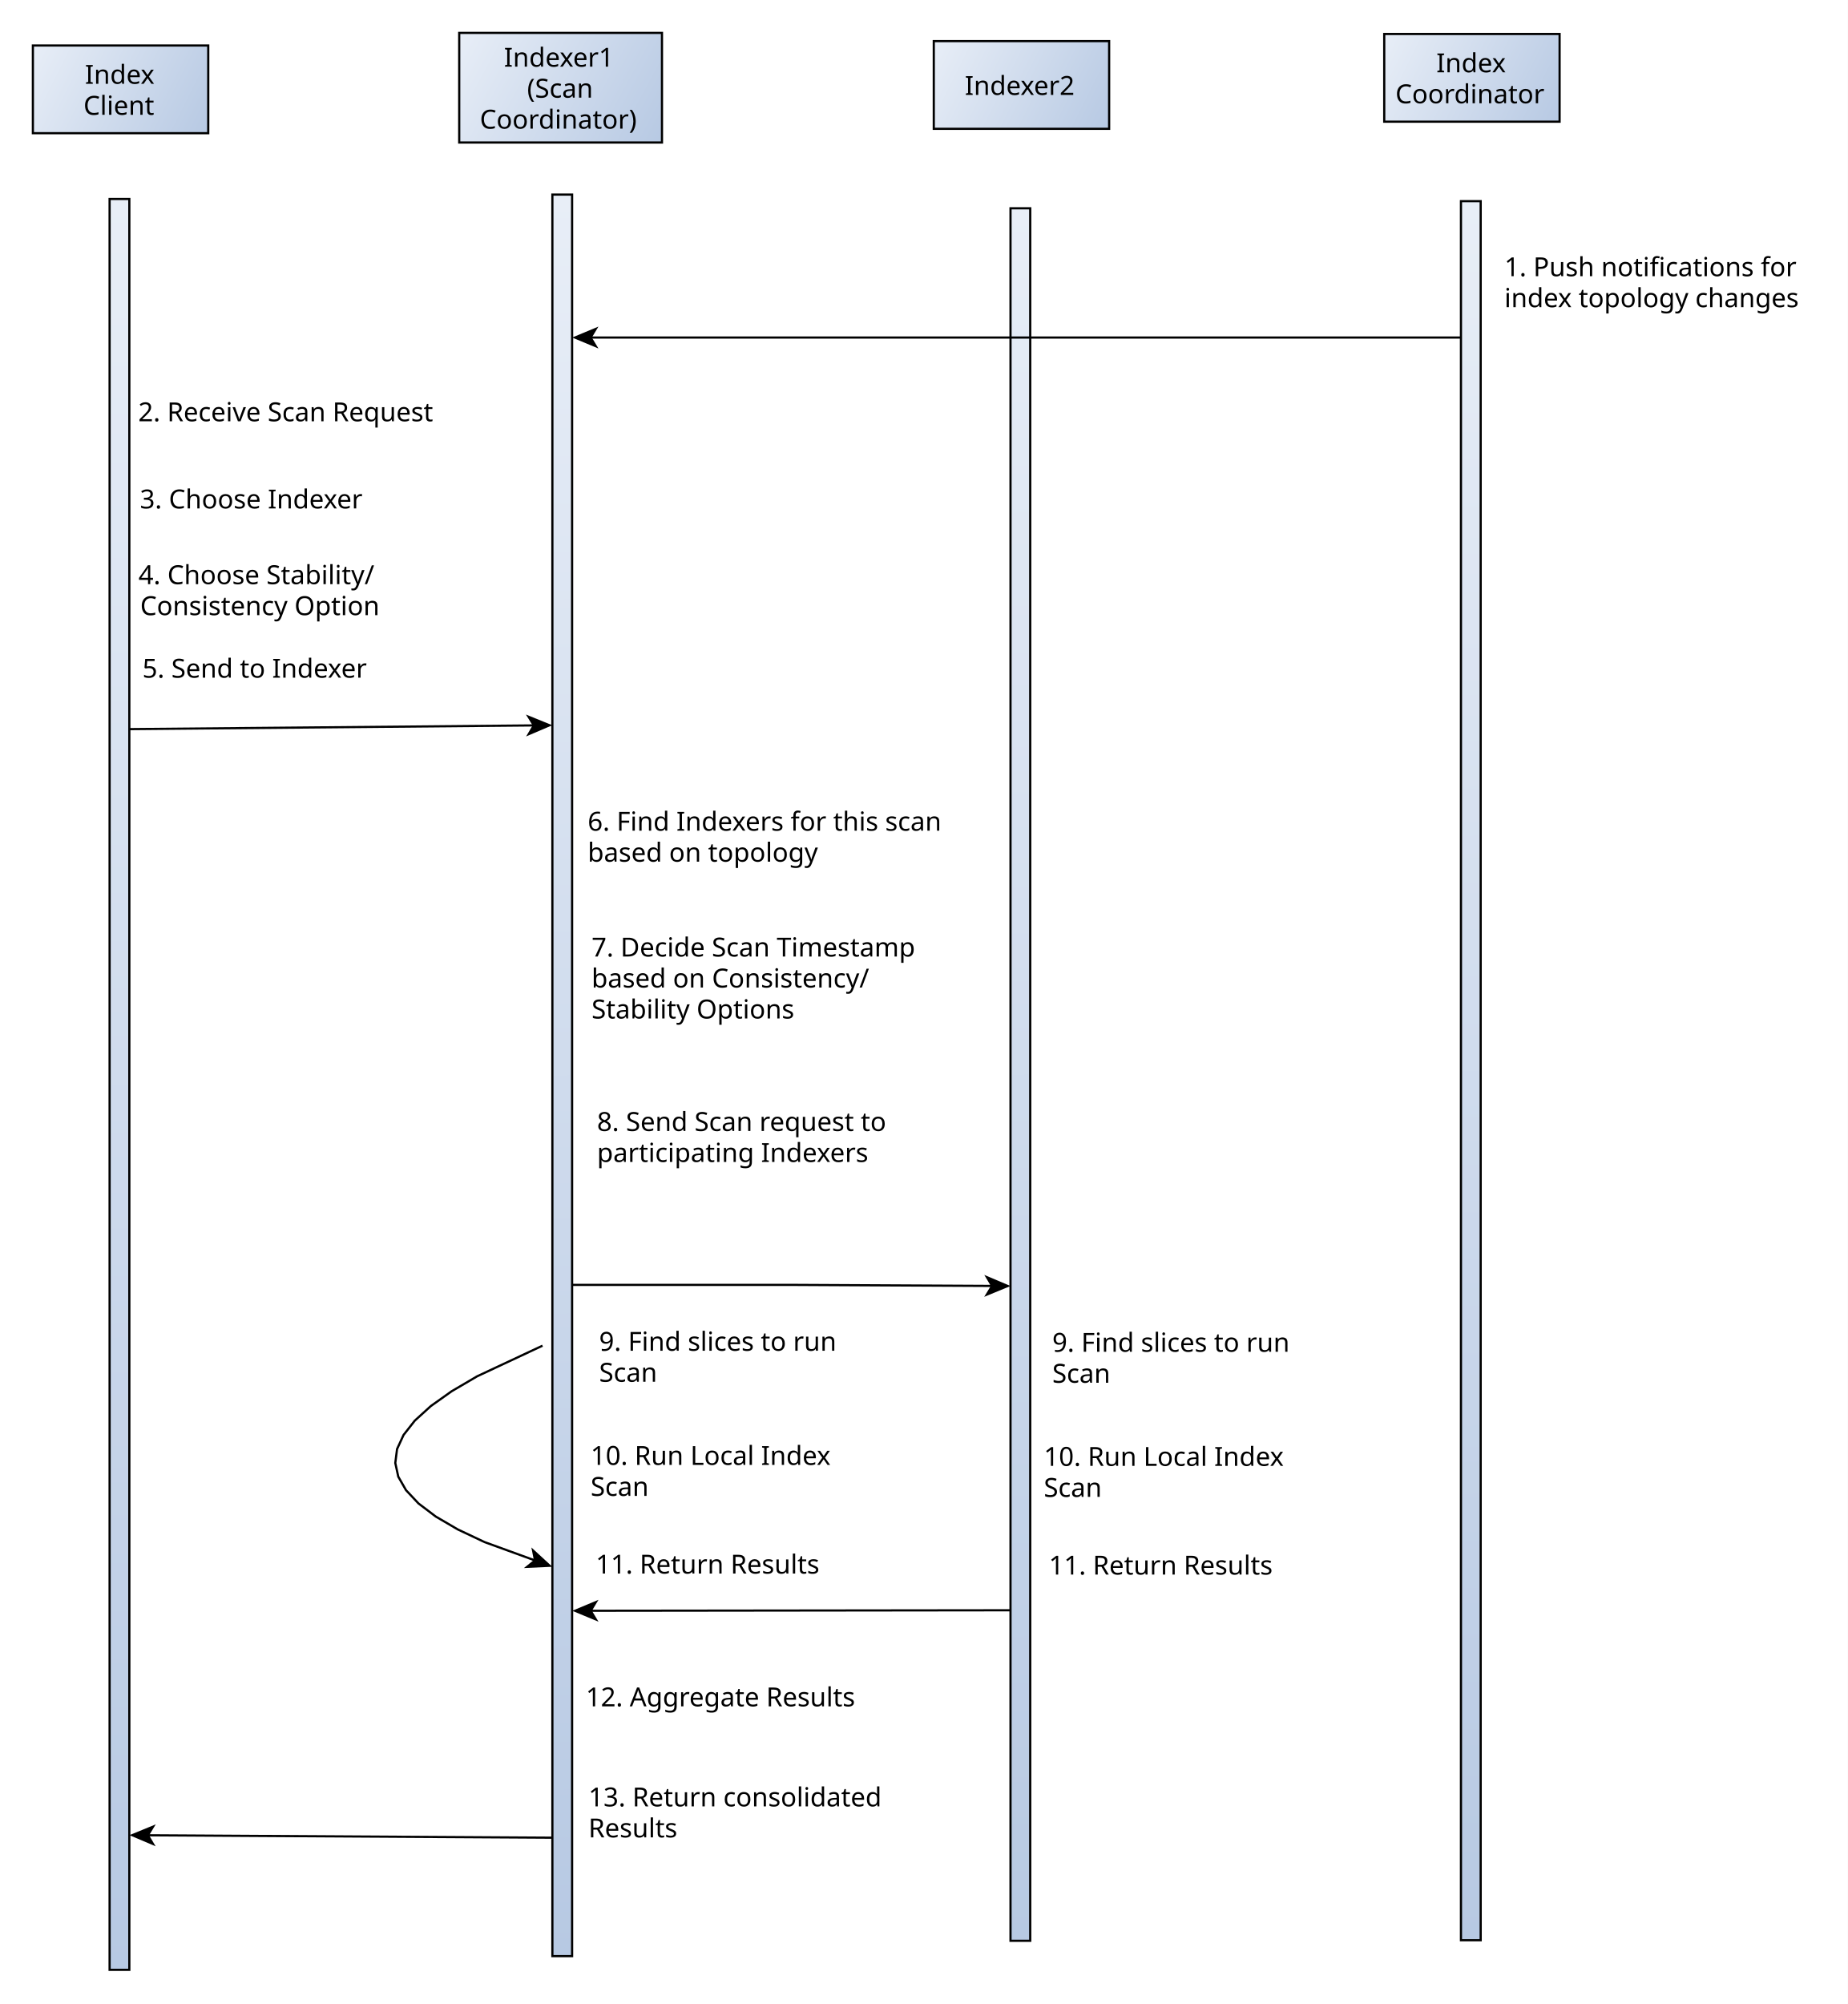
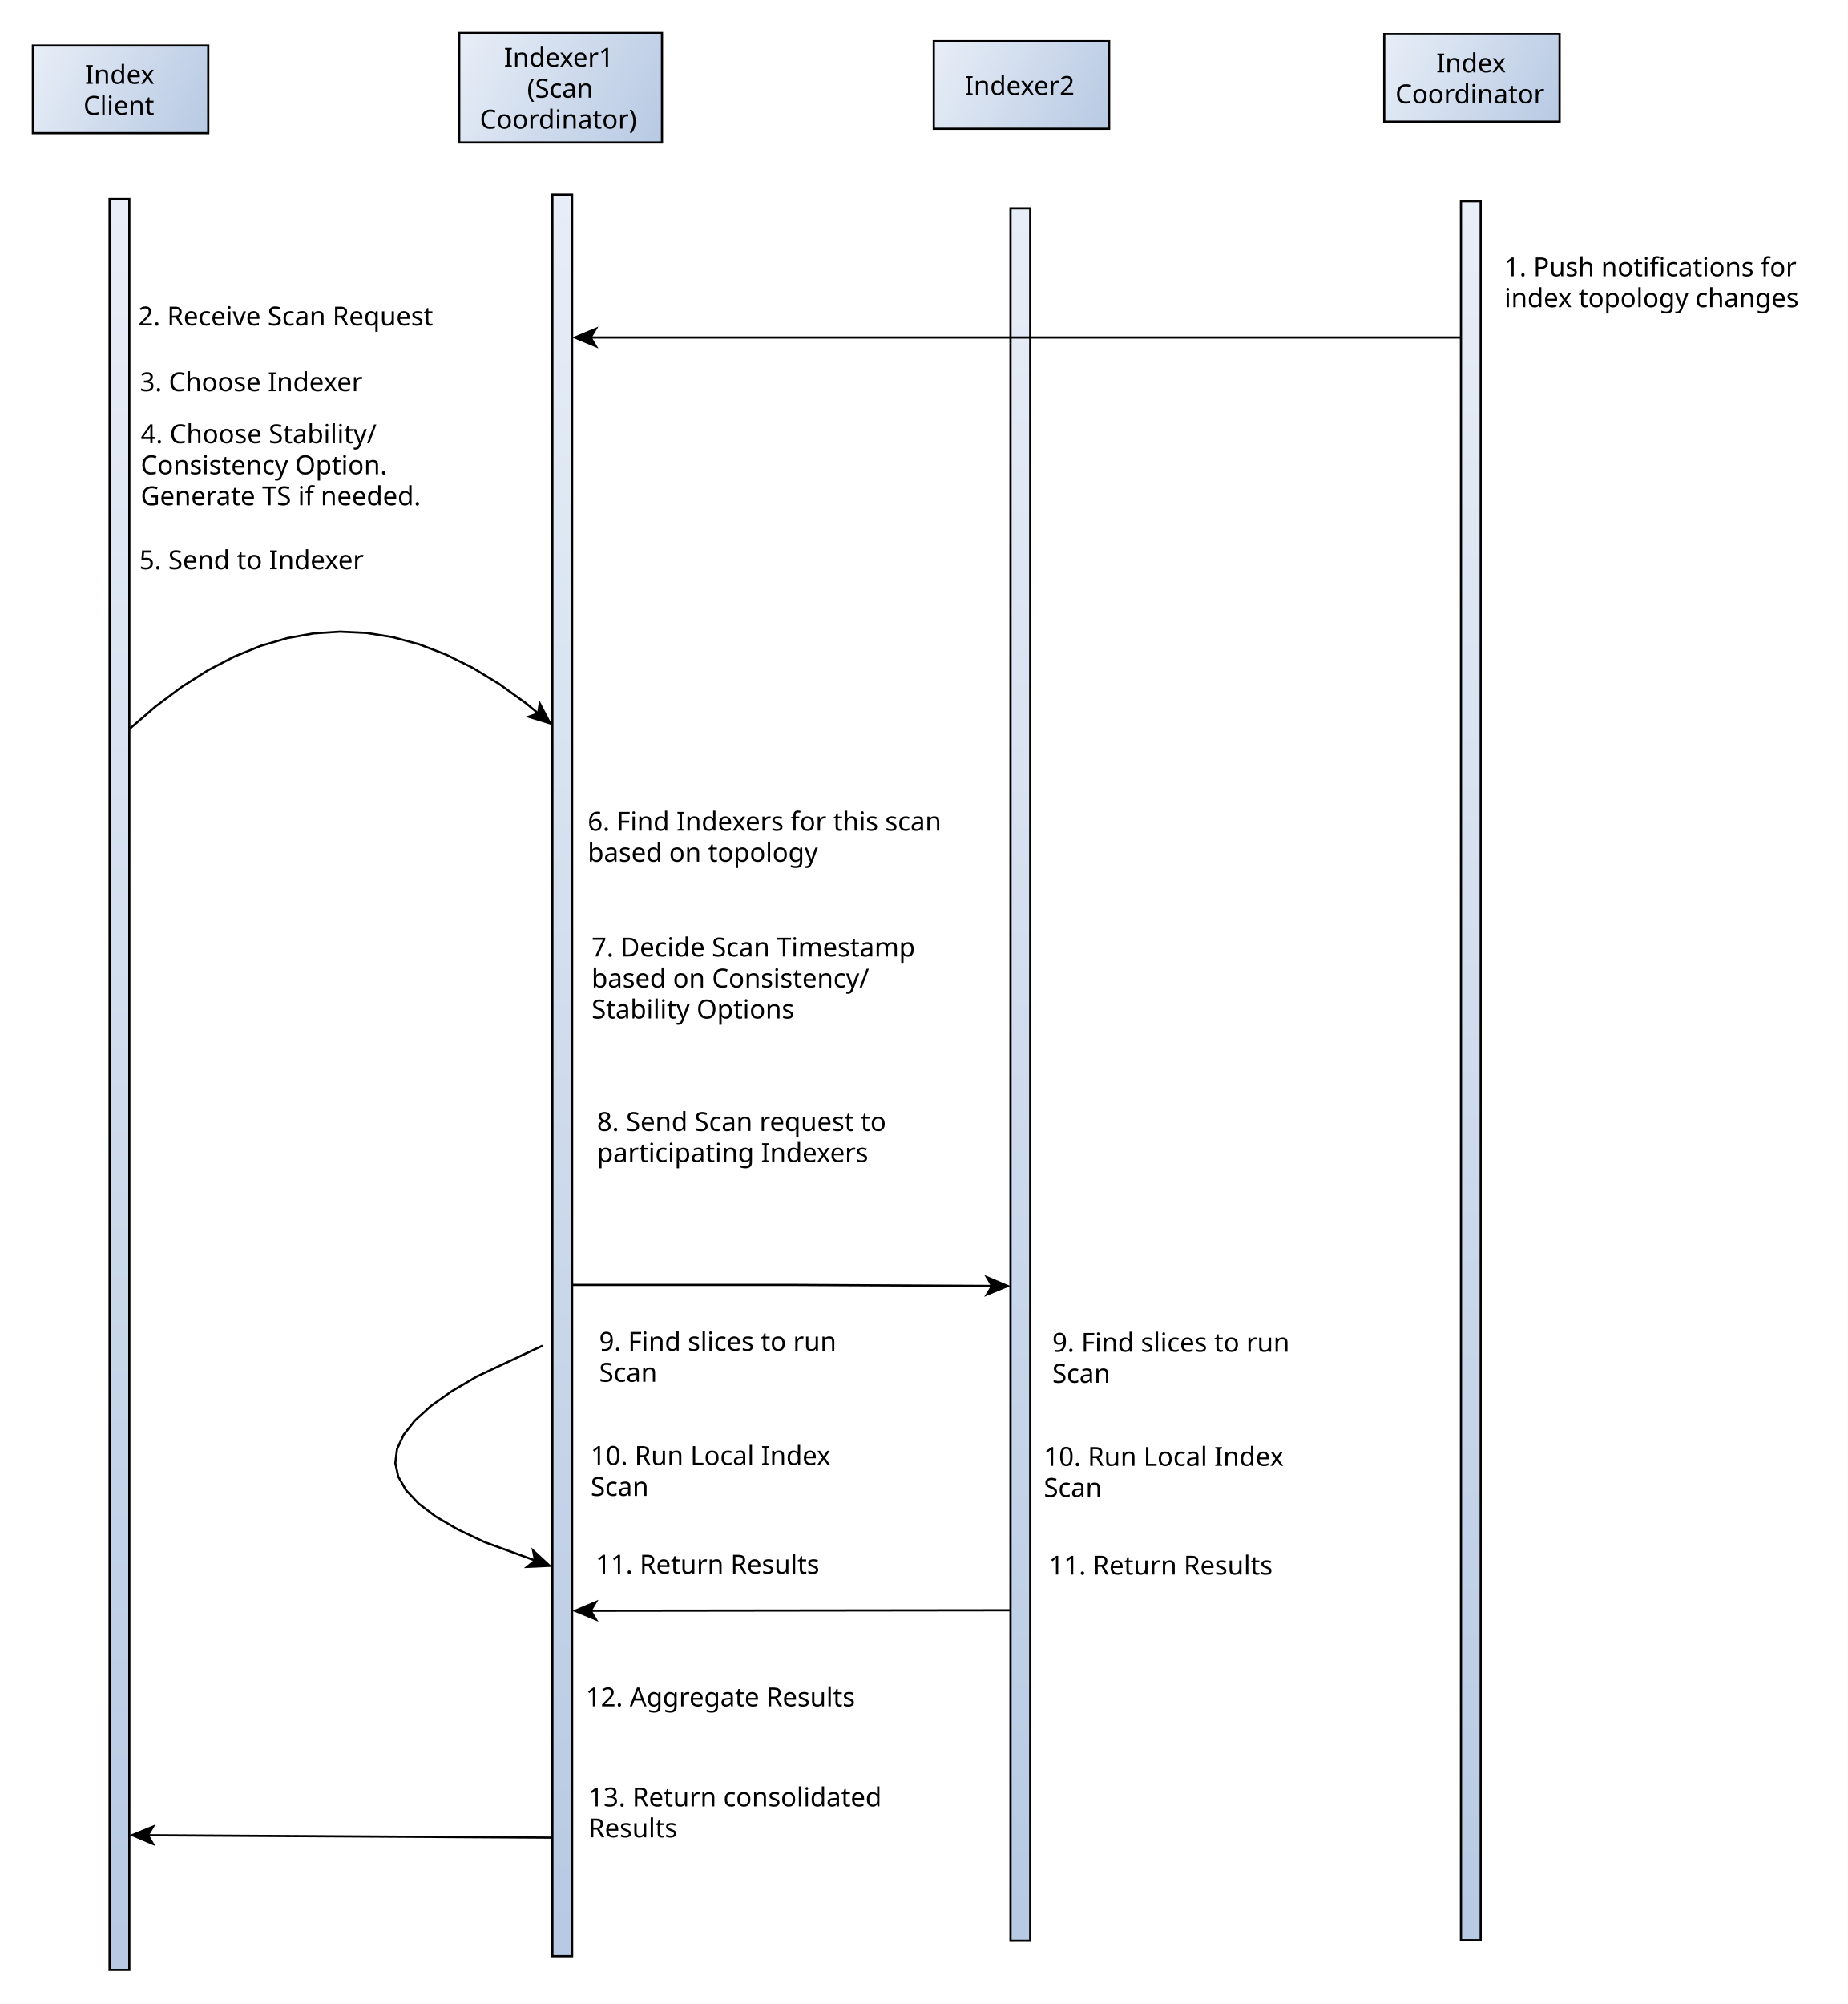
- <svg xmlns="http://www.w3.org/2000/svg" fill-opacity="1" color-rendering="auto" color-interpolation="auto" stroke="black" text-rendering="auto" stroke-linecap="square" width="843" stroke-miterlimit="10" stroke-opacity="1" shape-rendering="auto" fill="black" stroke-dasharray="none" font-weight="normal" stroke-width="1" height="914" font-family="'Dialog'" font-style="normal" stroke-linejoin="miter" font-size="12" stroke-dashoffset="0" image-rendering="auto">
+ <svg xmlns="http://www.w3.org/2000/svg" fill-opacity="1" color-rendering="auto" color-interpolation="auto" stroke="black" text-rendering="auto" stroke-linecap="square" width="843" stroke-miterlimit="10" stroke-opacity="1" shape-rendering="auto" fill="black" stroke-dasharray="none" font-weight="normal" stroke-width="1" height="914" font-family="'Dialog'" font-style="normal" stroke-linejoin="miter" font-size="12px" stroke-dashoffset="0" image-rendering="auto">
  <defs id="genericDefs" />
  <g>
    <defs id="defs1">
      <linearGradient x1="163" gradientUnits="userSpaceOnUse" x2="172" y1="177.75" y2="985.417" id="linearGradient1" spreadMethod="reflect">
        <stop stop-opacity="1" stop-color="rgb(232,238,247)" offset="0%" />
        <stop stop-opacity="1" stop-color="rgb(183,201,227)" offset="100%" />
      </linearGradient>
      <linearGradient x1="128" gradientUnits="userSpaceOnUse" x2="208" y1="107.75" y2="147.75" id="linearGradient2" spreadMethod="reflect">
        <stop stop-opacity="1" stop-color="rgb(232,238,247)" offset="0%" />
        <stop stop-opacity="1" stop-color="rgb(183,201,227)" offset="100%" />
      </linearGradient>
      <linearGradient x1="365" gradientUnits="userSpaceOnUse" x2="374" y1="175.75" y2="979.167" id="linearGradient3" spreadMethod="reflect">
        <stop stop-opacity="1" stop-color="rgb(232,238,247)" offset="0%" />
        <stop stop-opacity="1" stop-color="rgb(183,201,227)" offset="100%" />
      </linearGradient>
      <linearGradient x1="322.5" gradientUnits="userSpaceOnUse" x2="415" y1="102" y2="152" id="linearGradient4" spreadMethod="reflect">
        <stop stop-opacity="1" stop-color="rgb(232,238,247)" offset="0%" />
        <stop stop-opacity="1" stop-color="rgb(183,201,227)" offset="100%" />
      </linearGradient>
      <linearGradient x1="574" gradientUnits="userSpaceOnUse" x2="583" y1="182" y2="972.167" id="linearGradient5" spreadMethod="reflect">
        <stop stop-opacity="1" stop-color="rgb(232,238,247)" offset="0%" />
        <stop stop-opacity="1" stop-color="rgb(183,201,227)" offset="100%" />
      </linearGradient>
      <linearGradient x1="539" gradientUnits="userSpaceOnUse" x2="619" y1="105.75" y2="145.75" id="linearGradient6" spreadMethod="reflect">
        <stop stop-opacity="1" stop-color="rgb(232,238,247)" offset="0%" />
        <stop stop-opacity="1" stop-color="rgb(183,201,227)" offset="100%" />
      </linearGradient>
      <linearGradient x1="779.5" gradientUnits="userSpaceOnUse" x2="788.5" y1="178.75" y2="971.917" id="linearGradient7" spreadMethod="reflect">
        <stop stop-opacity="1" stop-color="rgb(232,238,247)" offset="0%" />
        <stop stop-opacity="1" stop-color="rgb(183,201,227)" offset="100%" />
      </linearGradient>
      <linearGradient x1="744.5" gradientUnits="userSpaceOnUse" x2="824.5" y1="102.5" y2="142.5" id="linearGradient8" spreadMethod="reflect">
        <stop stop-opacity="1" stop-color="rgb(232,238,247)" offset="0%" />
        <stop stop-opacity="1" stop-color="rgb(183,201,227)" offset="100%" />
      </linearGradient>
      <clipPath clipPathUnits="userSpaceOnUse" id="clipPath1">
        <path d="M0 0 L843 0 L843 914 L0 914 L0 0 Z" />
      </clipPath>
      <clipPath clipPathUnits="userSpaceOnUse" id="clipPath2">
        <path d="M113 87 L956 87 L956 1001 L113 1001 L113 87 Z" />
      </clipPath>
    </defs>
    <g fill="white" text-rendering="geometricPrecision" shape-rendering="geometricPrecision" transform="translate(-113,-87)" stroke="white">
      <rect x="113" width="843" height="914" y="87" clip-path="url(#clipPath2)" stroke="none" />
    </g>
    <g fill="url(#linearGradient1)" text-rendering="geometricPrecision" shape-rendering="geometricPrecision" transform="matrix(1,0,0,1,-113,-87)" stroke="url(#linearGradient1)">
      <path d="M163 177.75 L172 177.75 L172 985.417 L163 985.417 Z" clip-path="url(#clipPath2)" stroke="none" />
    </g>
    <g text-rendering="geometricPrecision" stroke-miterlimit="1.45" shape-rendering="geometricPrecision" transform="matrix(1,0,0,1,-113,-87)" stroke-linecap="butt">
      <path fill="none" d="M163 177.75 L172 177.75 L172 985.417 L163 985.417 Z" clip-path="url(#clipPath2)" />
    </g>
    <g fill="url(#linearGradient2)" text-rendering="geometricPrecision" shape-rendering="geometricPrecision" transform="matrix(1,0,0,1,-113,-87)" stroke="url(#linearGradient2)">
      <path d="M128 107.75 L208 107.75 L208 147.75 L128 147.75 Z" clip-path="url(#clipPath2)" stroke="none" />
    </g>
    <g text-rendering="geometricPrecision" stroke-miterlimit="1.45" shape-rendering="geometricPrecision" transform="matrix(1,0,0,1,-113,-87)" stroke-linecap="butt">
      <path fill="none" d="M128 107.75 L208 107.75 L208 147.75 L128 147.75 Z" clip-path="url(#clipPath2)" />
      <text x="151.749" xml:space="preserve" y="125.219" font-family="sans-serif" clip-path="url(#clipPath2)" stroke="none">Index</text>
      <text x="151.069" xml:space="preserve" y="139.352" font-family="sans-serif" clip-path="url(#clipPath2)" stroke="none">Client</text>
    </g>
    <g fill="url(#linearGradient3)" text-rendering="geometricPrecision" shape-rendering="geometricPrecision" transform="matrix(1,0,0,1,-113,-87)" stroke="url(#linearGradient3)">
      <path d="M365 175.75 L374 175.75 L374 979.167 L365 979.167 Z" clip-path="url(#clipPath2)" stroke="none" />
    </g>
    <g text-rendering="geometricPrecision" stroke-miterlimit="1.45" shape-rendering="geometricPrecision" transform="matrix(1,0,0,1,-113,-87)" stroke-linecap="butt">
      <path fill="none" d="M365 175.75 L374 175.75 L374 979.167 L365 979.167 Z" clip-path="url(#clipPath2)" />
    </g>
    <g fill="url(#linearGradient4)" text-rendering="geometricPrecision" shape-rendering="geometricPrecision" transform="matrix(1,0,0,1,-113,-87)" stroke="url(#linearGradient4)">
      <path d="M322.5 102 L415 102 L415 152 L322.5 152 Z" clip-path="url(#clipPath2)" stroke="none" />
    </g>
    <g text-rendering="geometricPrecision" stroke-miterlimit="1.45" shape-rendering="geometricPrecision" transform="matrix(1,0,0,1,-113,-87)" stroke-linecap="butt">
      <path fill="none" d="M322.5 102 L415 102 L415 152 L322.5 152 Z" clip-path="url(#clipPath2)" />
      <text x="342.907" xml:space="preserve" y="117.402" font-family="sans-serif" clip-path="url(#clipPath2)" stroke="none">Indexer1</text>
      <text x="353.457" xml:space="preserve" y="131.535" font-family="sans-serif" clip-path="url(#clipPath2)" stroke="none">(Scan</text>
      <text x="331.889" xml:space="preserve" y="145.668" font-family="sans-serif" clip-path="url(#clipPath2)" stroke="none">Coordinator)</text>
    </g>
    <g fill="url(#linearGradient5)" text-rendering="geometricPrecision" shape-rendering="geometricPrecision" transform="matrix(1,0,0,1,-113,-87)" stroke="url(#linearGradient5)">
      <path d="M574 182 L583 182 L583 972.167 L574 972.167 Z" clip-path="url(#clipPath2)" stroke="none" />
    </g>
    <g text-rendering="geometricPrecision" stroke-miterlimit="1.45" shape-rendering="geometricPrecision" transform="matrix(1,0,0,1,-113,-87)" stroke-linecap="butt">
      <path fill="none" d="M574 182 L583 182 L583 972.167 L574 972.167 Z" clip-path="url(#clipPath2)" />
    </g>
    <g fill="url(#linearGradient6)" text-rendering="geometricPrecision" shape-rendering="geometricPrecision" transform="matrix(1,0,0,1,-113,-87)" stroke="url(#linearGradient6)">
      <path d="M539 105.75 L619 105.75 L619 145.75 L539 145.75 Z" clip-path="url(#clipPath2)" stroke="none" />
    </g>
    <g text-rendering="geometricPrecision" stroke-miterlimit="1.45" shape-rendering="geometricPrecision" transform="matrix(1,0,0,1,-113,-87)" stroke-linecap="butt">
      <path fill="none" d="M539 105.75 L619 105.75 L619 145.75 L539 145.75 Z" clip-path="url(#clipPath2)" />
      <text x="553.157" xml:space="preserve" y="130.285" font-family="sans-serif" clip-path="url(#clipPath2)" stroke="none">Indexer2</text>
    </g>
    <g text-rendering="geometricPrecision" stroke-miterlimit="1.45" shape-rendering="geometricPrecision" font-family="sans-serif" transform="matrix(1,0,0,1,-113,-87)" stroke-linecap="butt">
-       <text x="176.053" xml:space="preserve" y="279.135" clip-path="url(#clipPath2)" stroke="none">2. Receive Scan Request</text>
+       <text x="176.053" xml:space="preserve" y="235.431" clip-path="url(#clipPath2)" stroke="none">2. Receive Scan Request</text>
    </g>
    <g text-rendering="geometricPrecision" stroke-miterlimit="1.45" shape-rendering="geometricPrecision" font-family="sans-serif" transform="matrix(1,0,0,1,-113,-87)" stroke-linecap="butt">
-       <text x="176.815" xml:space="preserve" y="318.885" clip-path="url(#clipPath2)" stroke="none">3. Choose Indexer</text>
-       <text x="177.96" xml:space="preserve" y="396.085" clip-path="url(#clipPath2)" stroke="none">5. Send to Indexer</text>
-       <text x="176.169" xml:space="preserve" y="353.419" clip-path="url(#clipPath2)" stroke="none">4. Choose Stability/</text>
-       <text x="176.946" xml:space="preserve" y="367.552" clip-path="url(#clipPath2)" stroke="none">Consistency Option</text>
+       <text x="176.815" xml:space="preserve" y="265.431" clip-path="url(#clipPath2)" stroke="none">3. Choose Indexer</text>
+       <text x="176.56" xml:space="preserve" y="346.592" clip-path="url(#clipPath2)" stroke="none">5. Send to Indexer</text>
      <text x="381.113" xml:space="preserve" y="465.869" clip-path="url(#clipPath2)" stroke="none">6. Find Indexers for this scan</text>
      <text x="381.113" xml:space="preserve" y="480.002" clip-path="url(#clipPath2)" stroke="none">based on topology</text>
    </g>
    <g fill="url(#linearGradient7)" text-rendering="geometricPrecision" shape-rendering="geometricPrecision" transform="matrix(1,0,0,1,-113,-87)" stroke="url(#linearGradient7)">
      <path d="M779.5 178.75 L788.5 178.75 L788.5 971.917 L779.5 971.917 Z" clip-path="url(#clipPath2)" stroke="none" />
    </g>
    <g text-rendering="geometricPrecision" stroke-miterlimit="1.45" shape-rendering="geometricPrecision" transform="matrix(1,0,0,1,-113,-87)" stroke-linecap="butt">
      <path fill="none" d="M779.5 178.75 L788.5 178.75 L788.5 971.917 L779.5 971.917 Z" clip-path="url(#clipPath2)" />
    </g>
    <g fill="url(#linearGradient8)" text-rendering="geometricPrecision" shape-rendering="geometricPrecision" transform="matrix(1,0,0,1,-113,-87)" stroke="url(#linearGradient8)">
      <path d="M744.5 102.5 L824.5 102.5 L824.5 142.5 L744.5 142.5 Z" clip-path="url(#clipPath2)" stroke="none" />
    </g>
    <g text-rendering="geometricPrecision" stroke-miterlimit="1.45" shape-rendering="geometricPrecision" transform="matrix(1,0,0,1,-113,-87)" stroke-linecap="butt">
      <path fill="none" d="M744.5 102.5 L824.5 102.5 L824.5 142.5 L744.5 142.5 Z" clip-path="url(#clipPath2)" />
      <text x="768.249" xml:space="preserve" y="119.969" font-family="sans-serif" clip-path="url(#clipPath2)" stroke="none">Index</text>
      <text x="749.59" xml:space="preserve" y="134.102" font-family="sans-serif" clip-path="url(#clipPath2)" stroke="none">Coordinator</text>
    </g>
    <g text-rendering="geometricPrecision" stroke-miterlimit="1.45" shape-rendering="geometricPrecision" font-family="sans-serif" transform="matrix(1,0,0,1,-113,-87)" stroke-linecap="butt">
      <text x="799.305" xml:space="preserve" y="212.969" clip-path="url(#clipPath2)" stroke="none">1. Push notifications for</text>
      <text x="799.305" xml:space="preserve" y="227.102" clip-path="url(#clipPath2)" stroke="none">index topology changes</text>
      <text x="385.357" xml:space="preserve" y="602.819" clip-path="url(#clipPath2)" stroke="none">8. Send Scan request to</text>
      <text x="385.357" xml:space="preserve" y="616.952" clip-path="url(#clipPath2)" stroke="none">participating Indexers</text>
      <text x="382.873" xml:space="preserve" y="523.252" clip-path="url(#clipPath2)" stroke="none">7. Decide Scan Timestamp </text>
      <text x="382.873" xml:space="preserve" y="537.385" clip-path="url(#clipPath2)" stroke="none">based on Consistency/</text>
      <text x="382.873" xml:space="preserve" y="551.518" clip-path="url(#clipPath2)" stroke="none">Stability Options</text>
      <text x="593.061" xml:space="preserve" y="703.519" clip-path="url(#clipPath2)" stroke="none">9. Find slices to run</text>
      <text x="593.061" xml:space="preserve" y="717.652" clip-path="url(#clipPath2)" stroke="none">Scan</text>
      <text x="591.491" xml:space="preserve" y="805.135" clip-path="url(#clipPath2)" stroke="none">11. Return Results</text>
      <text x="380.226" xml:space="preserve" y="865.235" clip-path="url(#clipPath2)" stroke="none">12. Aggregate Results</text>
      <text x="381.441" xml:space="preserve" y="910.869" clip-path="url(#clipPath2)" stroke="none">13. Return consolidated </text>
      <text x="381.441" xml:space="preserve" y="925.002" clip-path="url(#clipPath2)" stroke="none">Results</text>
      <text x="589.186" xml:space="preserve" y="755.569" clip-path="url(#clipPath2)" stroke="none">10. Run Local Index </text>
      <text x="589.186" xml:space="preserve" y="769.702" clip-path="url(#clipPath2)" stroke="none">Scan</text>
      <text x="386.324" xml:space="preserve" y="703.069" clip-path="url(#clipPath2)" stroke="none">9. Find slices to run</text>
      <text x="386.324" xml:space="preserve" y="717.202" clip-path="url(#clipPath2)" stroke="none">Scan</text>
      <text x="384.755" xml:space="preserve" y="804.685" clip-path="url(#clipPath2)" stroke="none">11. Return Results</text>
      <text x="382.449" xml:space="preserve" y="755.119" clip-path="url(#clipPath2)" stroke="none">10. Run Local Index </text>
      <text x="382.449" xml:space="preserve" y="769.252" clip-path="url(#clipPath2)" stroke="none">Scan</text>
-       <path fill="none" d="M172.034 419.544 L356.968 417.848" clip-path="url(#clipPath2)" />
-       <path d="M364.967 417.775 L352.922 412.885 L355.968 417.857 L353.014 422.885 Z" clip-path="url(#clipPath2)" stroke="none" />
+       <text x="177.216" xml:space="preserve" y="289.157" clip-path="url(#clipPath2)" stroke="none">4. Choose Stability/</text>
+       <text x="177.216" xml:space="preserve" y="303.29" clip-path="url(#clipPath2)" stroke="none">Consistency Option.</text>
+       <text x="177.216" xml:space="preserve" y="317.423" clip-path="url(#clipPath2)" stroke="none">Generate TS if needed.</text>
+       <path fill="none" d="M172.011 419.524 L183.958 409.223 L195.941 400.264 L207.936 392.666 L219.945 386.429 L231.965 381.554 L243.998 378.04 L256.044 375.887 L268.101 375.096 L280.172 375.666 L292.255 377.597 L304.35 380.89 L316.458 385.544 L328.579 391.56 L340.711 398.937 L352.857 407.675 L358.837 412.643" clip-path="url(#clipPath2)" />
+       <path d="M364.991 417.755 L358.955 406.241 L358.068 412.004 L352.565 413.933 Z" clip-path="url(#clipPath2)" stroke="none" />
      <path fill="none" d="M360.5 700.75 L330.695 714.705 L319.046 721.537 L309.567 728.274 L302.256 734.913 L297.114 741.456 L294.141 747.903 L293.337 754.253 L294.701 760.507 L298.235 766.664 L303.938 772.724 L311.81 778.688 L321.85 784.556 L334.06 790.327 L357.468 798.845" clip-path="url(#clipPath2)" />
      <path d="M364.986 801.58 L355.419 792.778 L356.529 798.503 L352 802.175 Z" clip-path="url(#clipPath2)" stroke="none" />
      <path fill="none" d="M364.995 925.146 L180.027 924.043" clip-path="url(#clipPath2)" />
      <path d="M172.028 923.995 L183.998 929.067 L181.027 924.049 L184.057 919.067 Z" clip-path="url(#clipPath2)" stroke="none" />
      <path fill="none" d="M374.012 673.017 L474.01 673.017 L566.014 673.494" clip-path="url(#clipPath2)" />
      <path d="M574.013 673.536 L562.039 668.474 L565.014 673.489 L561.988 678.474 Z" clip-path="url(#clipPath2)" stroke="none" />
      <path fill="none" d="M573.953 821.428 L382.045 821.651" clip-path="url(#clipPath2)" />
      <path d="M374.045 821.66 L386.051 826.646 L383.045 821.65 L386.04 816.646 Z" clip-path="url(#clipPath2)" stroke="none" />
      <path fill="none" d="M779.473 240.946 L382.015 240.946" clip-path="url(#clipPath2)" />
      <path d="M374.015 240.946 L386.015 245.946 L383.015 240.946 L386.015 235.946 Z" clip-path="url(#clipPath2)" stroke="none" />
    </g>
  </g>
</svg>
